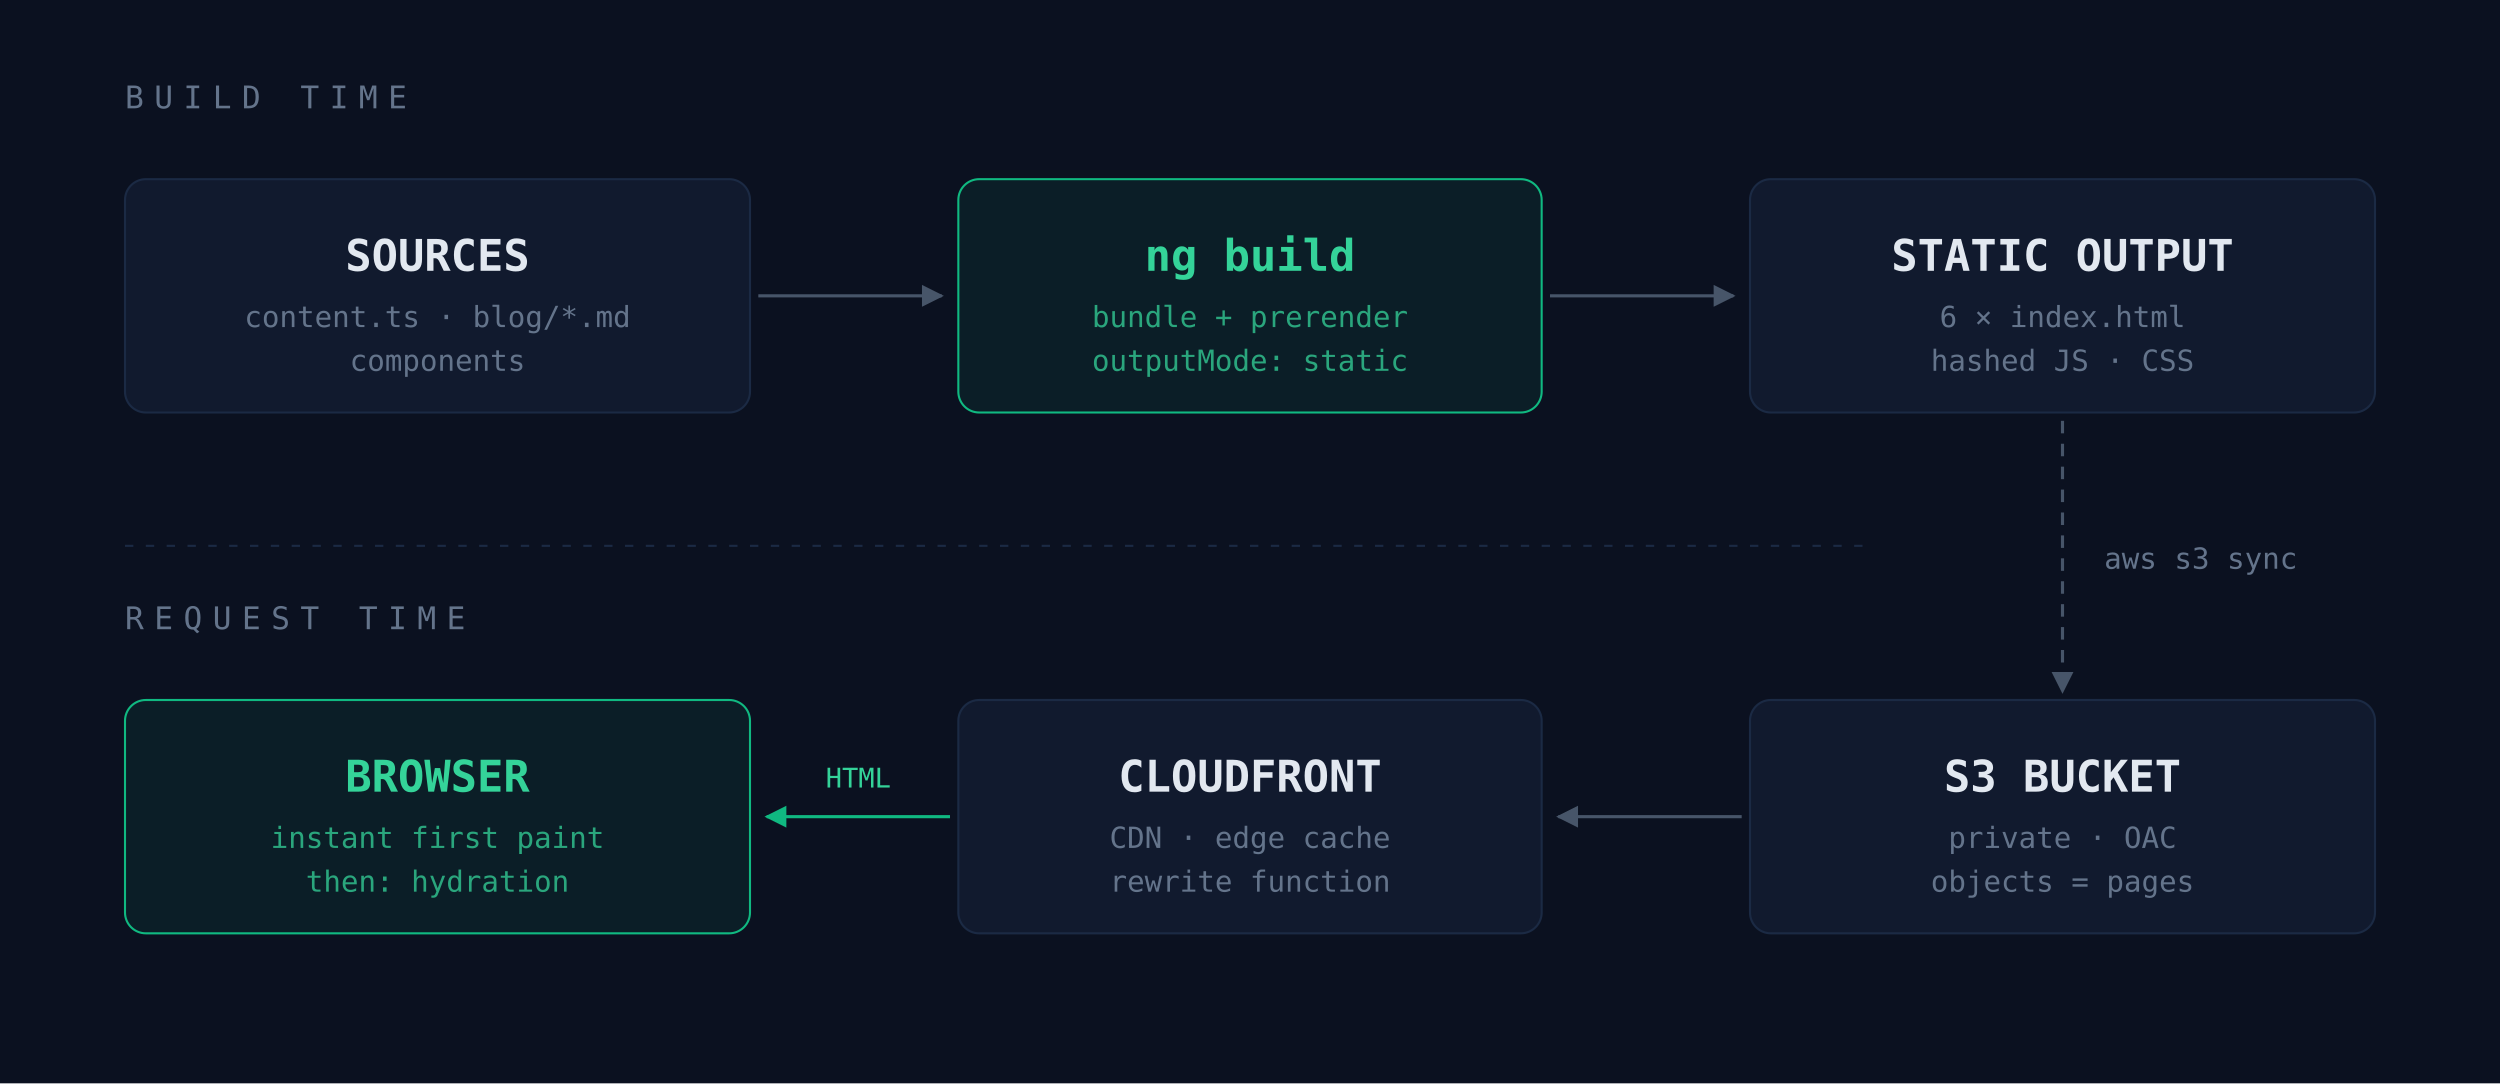
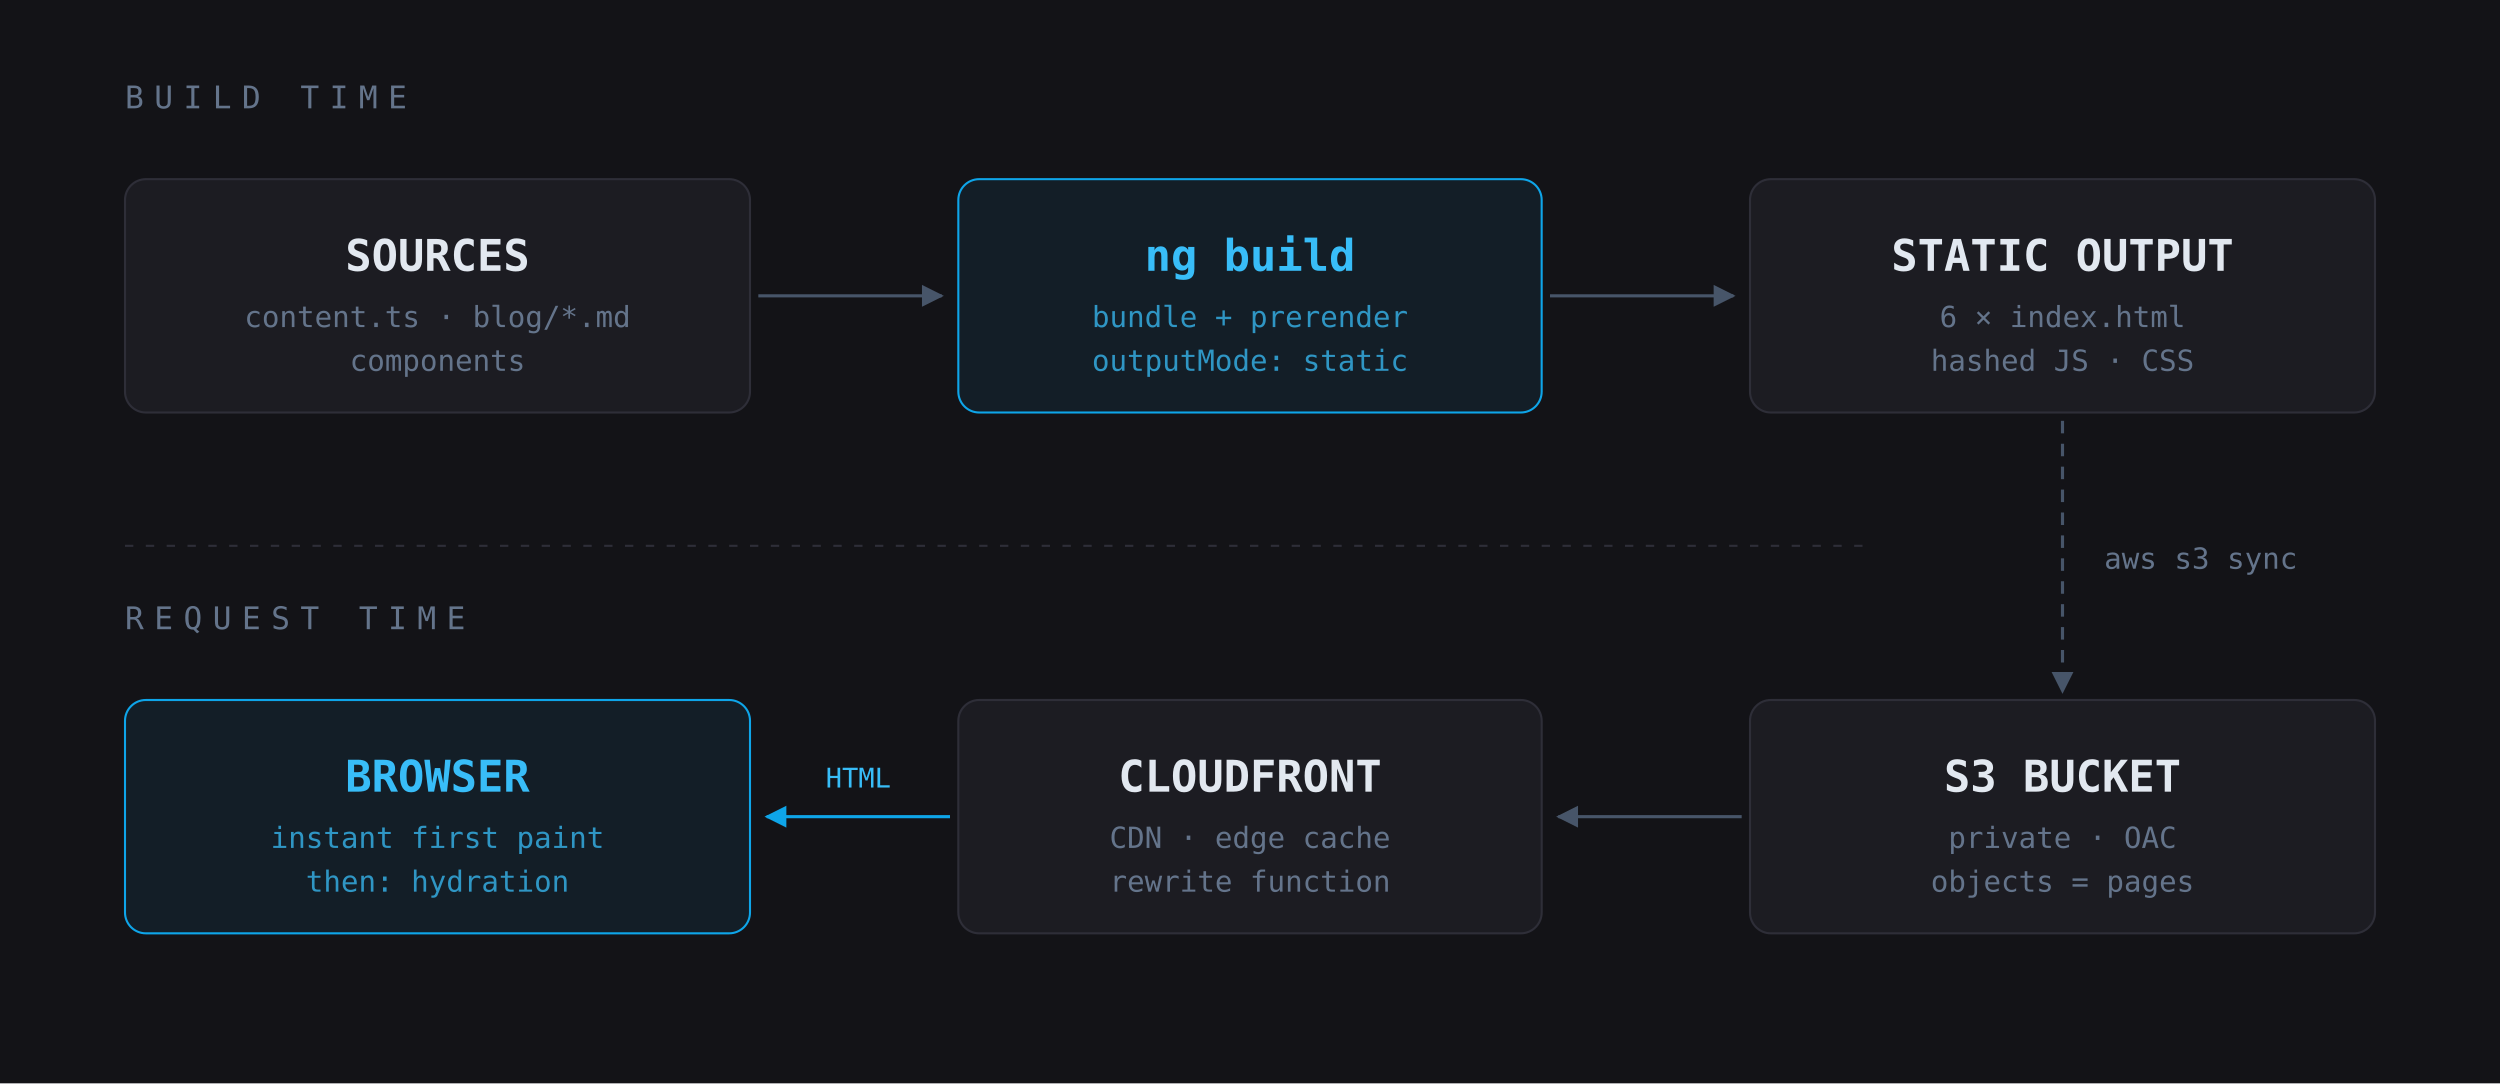
<svg xmlns="http://www.w3.org/2000/svg" viewBox="0 0 1200 520" width="1200" height="520" font-family="ui-monospace, 'Cascadia Code', Consolas, Menlo, monospace" role="img" aria-label="Build time: sources are bundled and prerendered to static output, synced to S3. Request time: CloudFront delivers to the browser, which hydrates.">
  <defs>
    <marker id="arrow" viewBox="0 0 10 10" refX="9" refY="5" markerWidth="7" markerHeight="7" orient="auto-start-reverse">
      <path d="M0 0 L10 5 L0 10 z" fill="#475569" />
    </marker>
    <marker id="arrowAccent" viewBox="0 0 10 10" refX="9" refY="5" markerWidth="7" markerHeight="7" orient="auto-start-reverse">
-       <path d="M0 0 L10 5 L0 10 z" fill="#10b981" />
+       <path d="M0 0 L10 5 L0 10 z" fill="#0ea5e9" />
    </marker>
  </defs>
-   <rect width="1200" height="520" fill="#0b1120" />
+   <rect width="1200" height="520" fill="#131317" />
  <text x="60" y="52" fill="#64748b" font-size="15" letter-spacing="5">BUILD TIME</text>
-   <rect x="60" y="86" width="300" height="112" rx="10" fill="#111a2e" stroke="#1b2a44" />
+   <rect x="60" y="86" width="300" height="112" rx="10" fill="#1c1c22" stroke="#2e2e38" />
  <text x="210" y="130" fill="#e2e8f0" font-size="21" font-weight="600" text-anchor="middle">SOURCES</text>
  <text x="210" y="157" fill="#64748b" font-size="14" text-anchor="middle">content.ts · blog/*.md</text>
  <text x="210" y="178" fill="#64748b" font-size="14" text-anchor="middle">components</text>
  <line x1="364" y1="142" x2="452" y2="142" stroke="#475569" stroke-width="1.5" marker-end="url(#arrow)" />
-   <rect x="460" y="86" width="280" height="112" rx="10" fill="#10b98114" stroke="#10b981" />
-   <text x="600" y="130" fill="#34d399" font-size="21" font-weight="600" text-anchor="middle">ng build</text>
-   <text x="600" y="157" fill="#34d399" font-size="14" opacity="0.75" text-anchor="middle">bundle + prerender</text>
-   <text x="600" y="178" fill="#34d399" font-size="14" opacity="0.75" text-anchor="middle">outputMode: static</text>
+   <rect x="460" y="86" width="280" height="112" rx="10" fill="#0ea5e914" stroke="#0ea5e9" />
+   <text x="600" y="130" fill="#38bdf8" font-size="21" font-weight="600" text-anchor="middle">ng build</text>
+   <text x="600" y="157" fill="#38bdf8" font-size="14" opacity="0.75" text-anchor="middle">bundle + prerender</text>
+   <text x="600" y="178" fill="#38bdf8" font-size="14" opacity="0.75" text-anchor="middle">outputMode: static</text>
  <line x1="744" y1="142" x2="832" y2="142" stroke="#475569" stroke-width="1.5" marker-end="url(#arrow)" />
-   <rect x="840" y="86" width="300" height="112" rx="10" fill="#111a2e" stroke="#1b2a44" />
+   <rect x="840" y="86" width="300" height="112" rx="10" fill="#1c1c22" stroke="#2e2e38" />
  <text x="990" y="130" fill="#e2e8f0" font-size="21" font-weight="600" text-anchor="middle">STATIC OUTPUT</text>
  <text x="990" y="157" fill="#64748b" font-size="14" text-anchor="middle">6 × index.html</text>
  <text x="990" y="178" fill="#64748b" font-size="14" text-anchor="middle">hashed JS · CSS</text>
  <line x1="990" y1="202" x2="990" y2="332" stroke="#475569" stroke-width="1.5" stroke-dasharray="6 5" marker-end="url(#arrow)" />
  <text x="1010" y="273" fill="#64748b" font-size="14">aws s3 sync</text>
-   <line x1="60" y1="262" x2="900" y2="262" stroke="#1b2a44" stroke-dasharray="4 6" />
+   <line x1="60" y1="262" x2="900" y2="262" stroke="#2e2e38" stroke-dasharray="4 6" />
  <text x="60" y="302" fill="#64748b" font-size="15" letter-spacing="5">REQUEST TIME</text>
-   <rect x="840" y="336" width="300" height="112" rx="10" fill="#111a2e" stroke="#1b2a44" />
+   <rect x="840" y="336" width="300" height="112" rx="10" fill="#1c1c22" stroke="#2e2e38" />
  <text x="990" y="380" fill="#e2e8f0" font-size="21" font-weight="600" text-anchor="middle">S3 BUCKET</text>
  <text x="990" y="407" fill="#64748b" font-size="14" text-anchor="middle">private · OAC</text>
  <text x="990" y="428" fill="#64748b" font-size="14" text-anchor="middle">objects = pages</text>
  <line x1="836" y1="392" x2="748" y2="392" stroke="#475569" stroke-width="1.5" marker-end="url(#arrow)" />
-   <rect x="460" y="336" width="280" height="112" rx="10" fill="#111a2e" stroke="#1b2a44" />
+   <rect x="460" y="336" width="280" height="112" rx="10" fill="#1c1c22" stroke="#2e2e38" />
  <text x="600" y="380" fill="#e2e8f0" font-size="21" font-weight="600" text-anchor="middle">CLOUDFRONT</text>
  <text x="600" y="407" fill="#64748b" font-size="14" text-anchor="middle">CDN · edge cache</text>
  <text x="600" y="428" fill="#64748b" font-size="14" text-anchor="middle">rewrite function</text>
-   <line x1="456" y1="392" x2="368" y2="392" stroke="#10b981" stroke-width="1.5" marker-end="url(#arrowAccent)" />
-   <text x="412" y="378" fill="#34d399" font-size="13" text-anchor="middle">HTML</text>
-   <rect x="60" y="336" width="300" height="112" rx="10" fill="#10b98114" stroke="#10b981" />
-   <text x="210" y="380" fill="#34d399" font-size="21" font-weight="600" text-anchor="middle">BROWSER</text>
-   <text x="210" y="407" fill="#34d399" font-size="14" opacity="0.75" text-anchor="middle">instant first paint</text>
-   <text x="210" y="428" fill="#34d399" font-size="14" opacity="0.75" text-anchor="middle">then: hydration</text>
+   <line x1="456" y1="392" x2="368" y2="392" stroke="#0ea5e9" stroke-width="1.5" marker-end="url(#arrowAccent)" />
+   <text x="412" y="378" fill="#38bdf8" font-size="13" text-anchor="middle">HTML</text>
+   <rect x="60" y="336" width="300" height="112" rx="10" fill="#0ea5e914" stroke="#0ea5e9" />
+   <text x="210" y="380" fill="#38bdf8" font-size="21" font-weight="600" text-anchor="middle">BROWSER</text>
+   <text x="210" y="407" fill="#38bdf8" font-size="14" opacity="0.75" text-anchor="middle">instant first paint</text>
+   <text x="210" y="428" fill="#38bdf8" font-size="14" opacity="0.75" text-anchor="middle">then: hydration</text>
</svg>
